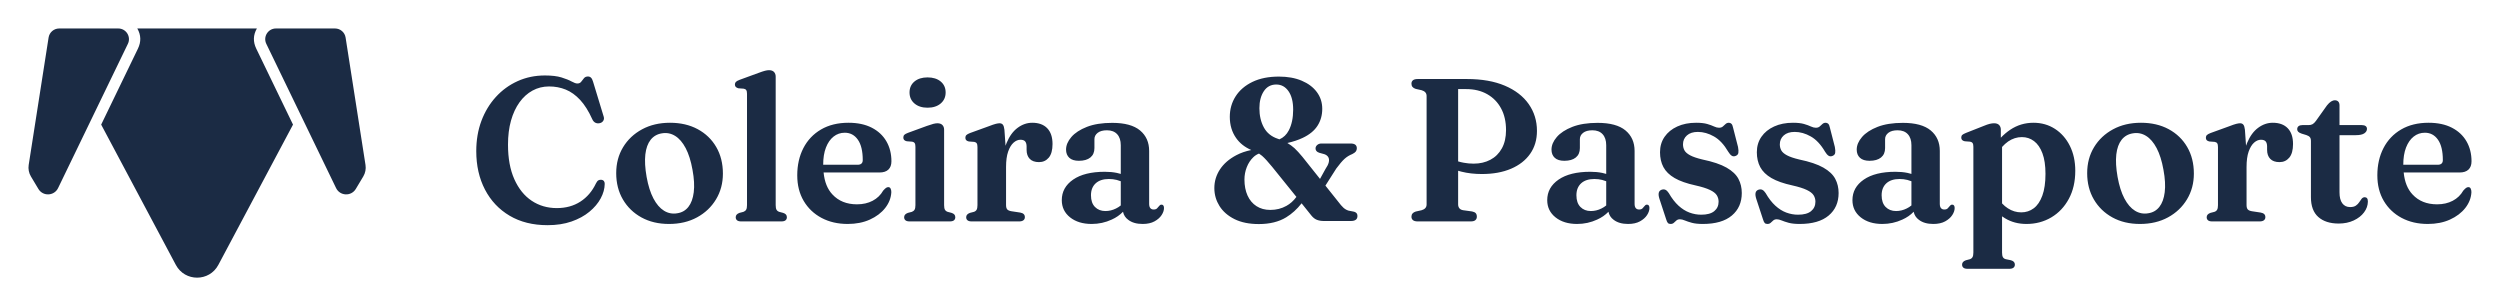
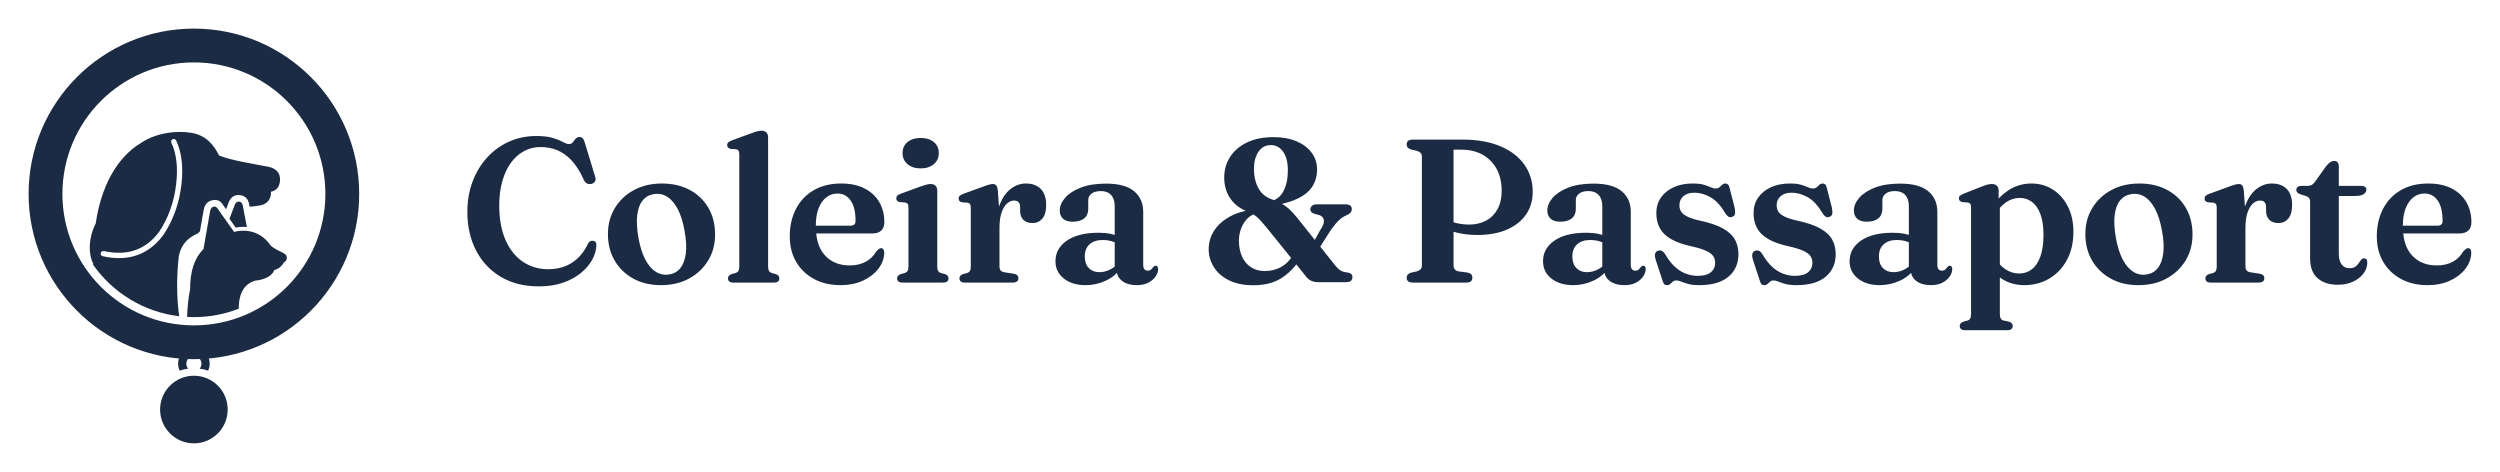
- <svg xmlns="http://www.w3.org/2000/svg" viewBox="-14.00 -108.85 1229.04 150.50" role="img" aria-label="Coleira &amp; Passaporte">
-   <path fill="#1B2B44" d="M82.89 -94.85V27.65C78.78 27.65 74.68 25.56 72.45 21.38L35.74 -47.59L53.8 -84.91Q56.28 -90.03 53.5 -94.85H82.89Z M111.99 -84.91 130.05 -47.59 93.34 21.38C91.11 25.56 87 27.65 82.89 27.65V-94.85H112.29Q109.51 -90.03 111.99 -84.91Z M9.89 -90.4C10.29 -92.96 12.5 -94.85 15.09 -94.85H44.14C48.02 -94.85 50.56 -90.79 48.87 -87.3L14.56 -16.4C12.65 -12.45 7.12 -12.21 4.87 -15.97L1.19 -22.12C0.18 -23.81 -0.2 -25.8 0.1 -27.74ZM116.92 -87.3C115.23 -90.79 117.77 -94.85 121.65 -94.85H150.7C153.29 -94.85 155.5 -92.96 155.9 -90.4L165.69 -27.74C165.99 -25.8 165.61 -23.81 164.6 -22.12L160.92 -15.97C158.66 -12.21 153.13 -12.45 151.22 -16.4Z M741.59 -44.5Q741.59 -38 738.26 -33.25Q734.94 -28.5 728.86 -25.9Q722.79 -23.3 714.54 -23.3Q709.04 -23.3 704.49 -24.45Q703.64 -24.65 702.84 -24.9V-8.35Q702.84 -7.25 703.44 -6.47Q704.04 -5.7 705.34 -5.5L709.69 -4.9Q710.94 -4.65 711.49 -4.05Q712.04 -3.45 712.04 -2.3Q712.04 -1.25 711.31 -0.62Q710.59 0 709.04 0H682.94Q681.39 0 680.64 -0.62Q679.89 -1.25 679.89 -2.3Q679.89 -4.2 681.99 -4.85L684.89 -5.5Q686.09 -5.85 686.71 -6.55Q687.34 -7.25 687.34 -8.35V-61.65Q687.34 -62.75 686.71 -63.45Q686.09 -64.15 684.89 -64.5L681.99 -65.15Q679.89 -65.8 679.89 -67.7Q679.89 -68.8 680.64 -69.4Q681.39 -70 682.94 -70H707.19Q718.09 -70 725.79 -66.73Q733.49 -63.45 737.54 -57.68Q741.59 -51.9 741.59 -44.5ZM969.64 -45.1V-41.15Q971.79 -43.4 974.24 -45.05Q979.39 -48.5 985.69 -48.5Q991.59 -48.5 996.24 -45.5Q1000.89 -42.5 1003.56 -37.18Q1006.24 -31.85 1006.24 -24.9Q1006.24 -16.95 1003.06 -11.08Q999.89 -5.2 994.44 -1.97Q988.99 1.25 982.24 1.25Q976.29 1.25 971.69 -1.55Q970.94 -2 970.24 -2.5V15.3Q970.24 16.85 970.66 17.57Q971.09 18.3 971.99 18.55L974.64 19.1Q975.64 19.4 976.09 19.93Q976.54 20.45 976.54 21.25Q976.54 22.2 975.86 22.75Q975.19 23.3 973.74 23.3H953.29Q951.89 23.3 951.24 22.75Q950.59 22.2 950.59 21.25Q950.59 20.5 951.04 19.98Q951.49 19.45 952.44 19.1L954.39 18.6Q955.29 18.3 955.71 17.57Q956.14 16.85 956.14 15.3V-36.7Q956.14 -37.95 955.76 -38.5Q955.39 -39.05 954.54 -39.2L951.89 -39.4Q950.99 -39.6 950.59 -40.05Q950.19 -40.5 950.19 -41.2Q950.19 -42.05 950.66 -42.5Q951.14 -42.95 952.49 -43.5L961.24 -46.95Q963.04 -47.7 964.21 -47.98Q965.39 -48.25 966.29 -48.25Q967.99 -48.25 968.81 -47.38Q969.64 -46.5 969.64 -45.1ZM315.39 -48.5Q323.14 -48.5 328.99 -45.35Q334.84 -42.2 338.11 -36.58Q341.39 -30.95 341.39 -23.5Q341.39 -16.45 338.01 -10.85Q334.64 -5.25 328.69 -2Q322.74 1.25 314.89 1.25Q307.19 1.25 301.36 -1.95Q295.54 -5.15 292.24 -10.77Q288.94 -16.4 288.94 -23.75Q288.94 -30.9 292.31 -36.47Q295.69 -42.05 301.64 -45.27Q307.59 -48.5 315.39 -48.5ZM1038.54 -48.5Q1046.29 -48.5 1052.14 -45.35Q1057.99 -42.2 1061.26 -36.58Q1064.54 -30.95 1064.54 -23.5Q1064.54 -16.45 1061.16 -10.85Q1057.79 -5.25 1051.84 -2Q1045.89 1.25 1038.04 1.25Q1030.34 1.25 1024.51 -1.95Q1018.69 -5.15 1015.39 -10.77Q1012.09 -16.4 1012.09 -23.75Q1012.09 -30.9 1015.46 -36.47Q1018.84 -42.05 1024.79 -45.27Q1030.74 -48.5 1038.54 -48.5ZM283.29 -18.45Q283.24 -14.9 281.31 -11.32Q279.39 -7.75 275.76 -4.75Q272.14 -1.75 266.96 0.05Q261.79 1.85 255.19 1.85Q244.39 1.85 236.54 -2.8Q228.69 -7.45 224.41 -15.67Q220.14 -23.9 220.14 -34.55Q220.14 -42.65 222.66 -49.4Q225.19 -56.15 229.76 -61.17Q234.34 -66.2 240.49 -68.97Q246.64 -71.75 253.89 -71.75Q258.89 -71.75 262.04 -70.78Q265.19 -69.8 266.99 -68.8Q268.79 -67.8 269.84 -67.8Q271.09 -67.8 271.74 -68.68Q272.39 -69.55 273.09 -70.4Q273.79 -71.25 275.04 -71.25Q275.94 -71.25 276.54 -70.67Q277.14 -70.1 277.54 -68.75L282.79 -51.5Q283.14 -50.35 282.56 -49.45Q281.99 -48.55 280.84 -48.3Q279.64 -48.05 278.69 -48.52Q277.74 -49 277.19 -50.2Q274.49 -56.2 271.21 -59.73Q267.94 -63.25 264.14 -64.8Q260.34 -66.35 255.94 -66.35Q251.49 -66.35 247.79 -64.32Q244.09 -62.3 241.39 -58.55Q238.69 -54.8 237.21 -49.55Q235.74 -44.3 235.74 -37.75Q235.74 -27.7 238.86 -20.73Q241.99 -13.75 247.39 -10.15Q252.79 -6.55 259.74 -6.55Q266.39 -6.55 271.31 -9.72Q276.24 -12.9 278.99 -18.7Q279.54 -19.85 280.24 -20.23Q280.94 -20.6 281.79 -20.45Q282.54 -20.35 282.91 -19.82Q283.29 -19.3 283.29 -18.45ZM896.69 -10.45Q896.69 -16.7 902.26 -20.55Q907.84 -24.4 917.84 -24.4Q921.09 -24.4 923.74 -23.85Q924.74 -23.65 925.69 -23.35V-37.45Q925.69 -40.95 923.91 -42.88Q922.14 -44.8 918.89 -44.8Q915.94 -44.8 914.34 -43.55Q912.74 -42.3 912.74 -40.45V-36.05Q912.74 -33.05 910.74 -31.42Q908.74 -29.8 905.09 -29.8Q901.99 -29.8 900.39 -31.27Q898.79 -32.75 898.79 -35.3Q898.79 -38.45 901.39 -41.48Q903.99 -44.5 909.04 -46.48Q914.09 -48.45 921.49 -48.45Q930.69 -48.45 935.16 -44.73Q939.64 -41 939.64 -34.65V-8.65Q939.64 -7.25 940.21 -6.55Q940.79 -5.85 941.84 -5.85Q942.94 -5.85 943.49 -6.38Q944.04 -6.9 944.44 -7.45Q944.69 -7.8 944.99 -8.03Q945.29 -8.25 945.74 -8.25Q946.34 -8.25 946.64 -7.8Q946.94 -7.35 946.94 -6.6Q946.94 -4.9 945.76 -3.1Q944.59 -1.3 942.26 -0.02Q939.94 1.25 936.44 1.25Q931.99 1.25 929.34 -0.8Q927.29 -2.3 926.79 -4.75Q924.49 -2.35 921.24 -0.9Q916.59 1.25 911.39 1.25Q904.84 1.25 900.76 -2Q896.69 -5.25 896.69 -10.45ZM746.64 -10.45Q746.64 -16.7 752.21 -20.55Q757.79 -24.4 767.79 -24.4Q771.04 -24.4 773.69 -23.85Q774.69 -23.65 775.64 -23.35V-37.45Q775.64 -40.95 773.86 -42.88Q772.09 -44.8 768.84 -44.8Q765.89 -44.8 764.29 -43.55Q762.69 -42.3 762.69 -40.45V-36.05Q762.69 -33.05 760.69 -31.42Q758.69 -29.8 755.04 -29.8Q751.94 -29.8 750.34 -31.27Q748.74 -32.75 748.74 -35.3Q748.74 -38.45 751.34 -41.48Q753.94 -44.5 758.99 -46.48Q764.04 -48.45 771.44 -48.45Q780.64 -48.45 785.11 -44.73Q789.59 -41 789.59 -34.65V-8.65Q789.59 -7.25 790.16 -6.55Q790.74 -5.85 791.79 -5.85Q792.89 -5.85 793.44 -6.38Q793.99 -6.9 794.39 -7.45Q794.64 -7.8 794.94 -8.03Q795.24 -8.25 795.69 -8.25Q796.29 -8.25 796.59 -7.8Q796.89 -7.35 796.89 -6.6Q796.89 -4.9 795.71 -3.1Q794.54 -1.3 792.21 -0.02Q789.89 1.25 786.39 1.25Q781.94 1.25 779.29 -0.8Q777.24 -2.3 776.74 -4.75Q774.44 -2.35 771.19 -0.9Q766.54 1.25 761.34 1.25Q754.79 1.25 750.71 -2Q746.64 -5.25 746.64 -10.45ZM507.99 -10.45Q507.99 -16.7 513.56 -20.55Q519.14 -24.4 529.14 -24.4Q532.39 -24.4 535.04 -23.85Q536.04 -23.65 536.99 -23.35V-37.45Q536.99 -40.95 535.21 -42.88Q533.44 -44.8 530.19 -44.8Q527.24 -44.8 525.64 -43.55Q524.04 -42.3 524.04 -40.45V-36.05Q524.04 -33.05 522.04 -31.42Q520.04 -29.8 516.39 -29.8Q513.29 -29.8 511.69 -31.27Q510.09 -32.75 510.09 -35.3Q510.09 -38.45 512.69 -41.48Q515.29 -44.5 520.34 -46.48Q525.39 -48.45 532.79 -48.45Q541.99 -48.45 546.46 -44.73Q550.94 -41 550.94 -34.65V-8.65Q550.94 -7.25 551.51 -6.55Q552.09 -5.85 553.14 -5.85Q554.24 -5.85 554.79 -6.38Q555.34 -6.9 555.74 -7.45Q555.99 -7.8 556.29 -8.03Q556.59 -8.25 557.04 -8.25Q557.64 -8.25 557.94 -7.8Q558.24 -7.35 558.24 -6.6Q558.24 -4.9 557.06 -3.1Q555.89 -1.3 553.56 -0.02Q551.24 1.25 547.74 1.25Q543.29 1.25 540.64 -0.8Q538.59 -2.3 538.09 -4.75Q535.79 -2.35 532.54 -0.9Q527.89 1.25 522.69 1.25Q516.14 1.25 512.06 -2Q507.99 -5.25 507.99 -10.45ZM1201.04 -29.55Q1201.04 -26.9 1199.54 -25.47Q1198.04 -24.05 1195.14 -24.05H1167.69Q1168.39 -17.1 1172.04 -13.25Q1176.54 -8.4 1184.09 -8.4Q1188.49 -8.4 1191.81 -10.15Q1195.14 -11.9 1196.99 -15.15Q1197.89 -16.15 1198.41 -16.5Q1198.94 -16.85 1199.49 -16.85Q1200.29 -16.85 1200.64 -16.12Q1200.99 -15.4 1200.99 -14.4Q1200.79 -10.2 1197.99 -6.62Q1195.19 -3.05 1190.44 -0.9Q1185.69 1.25 1179.54 1.25Q1172.29 1.25 1166.69 -1.72Q1161.09 -4.7 1157.91 -10.07Q1154.74 -15.45 1154.74 -22.65Q1154.74 -30.2 1157.76 -36.05Q1160.79 -41.9 1166.44 -45.2Q1172.09 -48.5 1179.94 -48.5Q1186.64 -48.5 1191.36 -46.08Q1196.09 -43.65 1198.56 -39.38Q1201.04 -35.1 1201.04 -29.55ZM424.24 -29.55Q424.24 -26.9 422.74 -25.47Q421.24 -24.05 418.34 -24.05H390.89Q391.59 -17.1 395.24 -13.25Q399.74 -8.4 407.29 -8.4Q411.69 -8.4 415.01 -10.15Q418.34 -11.9 420.19 -15.15Q421.09 -16.15 421.61 -16.5Q422.14 -16.85 422.69 -16.85Q423.49 -16.85 423.84 -16.12Q424.19 -15.4 424.19 -14.4Q423.99 -10.2 421.19 -6.62Q418.39 -3.05 413.64 -0.9Q408.89 1.25 402.74 1.25Q395.49 1.25 389.89 -1.72Q384.29 -4.7 381.11 -10.07Q377.94 -15.45 377.94 -22.65Q377.94 -30.2 380.96 -36.05Q383.99 -41.9 389.64 -45.2Q395.29 -48.5 403.14 -48.5Q409.84 -48.5 414.56 -46.08Q419.29 -43.65 421.76 -39.38Q424.24 -35.1 424.24 -29.55ZM868.29 -44Q864.84 -44 862.91 -42.27Q860.99 -40.55 860.99 -37.9Q860.99 -36.25 861.71 -34.92Q862.44 -33.6 864.49 -32.5Q866.54 -31.4 870.49 -30.45Q878.19 -28.85 882.39 -26.45Q886.59 -24.05 888.24 -20.92Q889.89 -17.8 889.89 -13.95Q889.89 -7 884.99 -2.88Q880.09 1.25 870.74 1.25Q867.44 1.25 865.34 0.68Q863.24 0.1 861.89 -0.47Q860.54 -1.05 859.49 -1.05Q858.44 -1.05 857.76 -0.47Q857.09 0.1 856.49 0.68Q855.89 1.25 854.89 1.25Q853.99 1.25 853.54 0.75Q853.09 0.25 852.69 -1.1L849.39 -11.15Q848.84 -12.9 849.06 -14Q849.29 -15.1 850.39 -15.55Q851.54 -15.95 852.39 -15.53Q853.24 -15.1 853.99 -13.95Q856.24 -10.05 858.79 -7.73Q861.34 -5.4 864.16 -4.35Q866.99 -3.3 869.94 -3.3Q874.24 -3.3 876.36 -5.05Q878.49 -6.8 878.49 -9.7Q878.49 -11.45 877.59 -12.88Q876.69 -14.3 874.24 -15.47Q871.79 -16.65 867.14 -17.7Q860.69 -19.1 856.86 -21.32Q853.04 -23.55 851.36 -26.7Q849.69 -29.85 849.69 -34Q849.69 -38.35 851.94 -41.6Q854.19 -44.85 858.19 -46.67Q862.19 -48.5 867.44 -48.5Q870.84 -48.5 872.89 -47.9Q874.94 -47.3 876.26 -46.67Q877.59 -46.05 878.69 -46.05Q879.89 -46.05 880.59 -46.67Q881.29 -47.3 881.94 -47.9Q882.59 -48.5 883.54 -48.5Q884.29 -48.5 884.81 -47.98Q885.34 -47.45 885.59 -46.15L888.04 -36.6Q888.39 -34.75 888.21 -33.7Q888.04 -32.65 886.89 -32.2Q885.79 -31.75 884.94 -32.3Q884.09 -32.85 883.24 -34.25Q880.14 -39.55 876.21 -41.77Q872.29 -44 868.29 -44ZM820.69 -44Q817.24 -44 815.31 -42.27Q813.39 -40.55 813.39 -37.9Q813.39 -36.25 814.11 -34.92Q814.84 -33.6 816.89 -32.5Q818.94 -31.4 822.89 -30.45Q830.59 -28.85 834.79 -26.45Q838.99 -24.05 840.64 -20.92Q842.29 -17.8 842.29 -13.95Q842.29 -7 837.39 -2.88Q832.49 1.25 823.14 1.25Q819.84 1.25 817.74 0.68Q815.64 0.1 814.29 -0.47Q812.94 -1.05 811.89 -1.05Q810.84 -1.05 810.16 -0.47Q809.49 0.1 808.89 0.68Q808.29 1.25 807.29 1.25Q806.39 1.25 805.94 0.75Q805.49 0.25 805.09 -1.1L801.79 -11.15Q801.24 -12.9 801.46 -14Q801.69 -15.1 802.79 -15.55Q803.94 -15.95 804.79 -15.53Q805.64 -15.1 806.39 -13.95Q808.64 -10.05 811.19 -7.73Q813.74 -5.4 816.56 -4.35Q819.39 -3.3 822.34 -3.3Q826.64 -3.3 828.76 -5.05Q830.89 -6.8 830.89 -9.7Q830.89 -11.45 829.99 -12.88Q829.09 -14.3 826.64 -15.47Q824.19 -16.65 819.54 -17.7Q813.09 -19.1 809.26 -21.32Q805.44 -23.55 803.76 -26.7Q802.09 -29.85 802.09 -34Q802.09 -38.35 804.34 -41.6Q806.59 -44.85 810.59 -46.67Q814.59 -48.5 819.84 -48.5Q823.24 -48.5 825.29 -47.9Q827.34 -47.3 828.66 -46.67Q829.99 -46.05 831.09 -46.05Q832.29 -46.05 832.99 -46.67Q833.69 -47.3 834.34 -47.9Q834.99 -48.5 835.94 -48.5Q836.69 -48.5 837.21 -47.98Q837.74 -47.45 837.99 -46.15L840.44 -36.6Q840.79 -34.75 840.61 -33.7Q840.44 -32.65 839.29 -32.2Q838.19 -31.75 837.34 -32.3Q836.49 -32.85 835.64 -34.25Q832.54 -39.55 828.61 -41.77Q824.69 -44 820.69 -44ZM367.34 -71.15V-8Q367.34 -6.45 367.76 -5.72Q368.19 -5 369.09 -4.7L370.99 -4.2Q371.94 -3.9 372.39 -3.38Q372.84 -2.85 372.84 -2.05Q372.84 -1.1 372.19 -0.55Q371.54 0 370.09 0H350.39Q348.99 0 348.34 -0.55Q347.69 -1.1 347.69 -2.05Q347.69 -2.8 348.14 -3.32Q348.59 -3.85 349.54 -4.2L351.49 -4.7Q352.39 -5.05 352.81 -5.75Q353.24 -6.45 353.24 -8V-62.75Q353.24 -64 352.86 -64.55Q352.49 -65.1 351.64 -65.25L348.99 -65.45Q348.09 -65.7 347.69 -66.15Q347.29 -66.6 347.29 -67.3Q347.29 -68.1 347.79 -68.6Q348.29 -69.1 349.59 -69.6L358.89 -73Q360.89 -73.75 362.04 -74.05Q363.19 -74.35 364.04 -74.35Q365.69 -74.35 366.51 -73.47Q367.34 -72.6 367.34 -71.15ZM1089.64 -45.05 1090.19 -37.2Q1090.44 -37.95 1090.74 -38.65Q1092.79 -43.55 1096.14 -46.02Q1099.49 -48.5 1103.34 -48.5Q1108.09 -48.5 1110.69 -45.8Q1113.29 -43.1 1113.29 -38.05Q1113.29 -33.55 1111.44 -31.35Q1109.59 -29.15 1106.64 -29.15Q1103.64 -29.15 1102.09 -30.75Q1100.54 -32.35 1100.54 -35.2V-37Q1100.49 -38.6 1099.79 -39.38Q1099.09 -40.15 1097.49 -40.15Q1095.74 -40.15 1094.11 -38.7Q1092.49 -37.25 1091.46 -34.3Q1090.44 -31.35 1090.44 -26.75V-8.05Q1090.44 -6.6 1091.01 -5.92Q1091.59 -5.25 1093.09 -5L1097.39 -4.35Q1098.54 -4.15 1099.11 -3.6Q1099.69 -3.05 1099.69 -2.1Q1099.69 -1.1 1098.96 -0.55Q1098.24 0 1096.89 0H1073.54Q1072.14 0 1071.49 -0.55Q1070.84 -1.1 1070.84 -2.05Q1070.84 -2.8 1071.29 -3.32Q1071.74 -3.85 1072.69 -4.2L1074.64 -4.7Q1075.54 -5 1075.96 -5.72Q1076.39 -6.45 1076.39 -8V-36.55Q1076.39 -37.85 1076.01 -38.4Q1075.64 -38.95 1074.79 -39.1L1072.14 -39.3Q1071.24 -39.5 1070.84 -39.95Q1070.44 -40.4 1070.44 -41.1Q1070.44 -41.95 1070.94 -42.45Q1071.44 -42.95 1072.74 -43.45L1081.84 -46.75Q1084.29 -47.7 1085.44 -47.98Q1086.59 -48.25 1087.24 -48.25Q1088.34 -48.25 1088.89 -47.52Q1089.44 -46.8 1089.64 -45.05ZM479.79 -45.05 480.34 -37.2Q480.59 -37.95 480.89 -38.65Q482.94 -43.55 486.29 -46.02Q489.64 -48.5 493.49 -48.5Q498.24 -48.5 500.84 -45.8Q503.44 -43.1 503.44 -38.05Q503.44 -33.55 501.59 -31.35Q499.74 -29.15 496.79 -29.15Q493.79 -29.15 492.24 -30.75Q490.69 -32.35 490.69 -35.2V-37Q490.64 -38.6 489.94 -39.38Q489.24 -40.15 487.64 -40.15Q485.89 -40.15 484.26 -38.7Q482.64 -37.25 481.61 -34.3Q480.59 -31.35 480.59 -26.75V-8.05Q480.59 -6.6 481.16 -5.92Q481.74 -5.25 483.24 -5L487.54 -4.35Q488.69 -4.15 489.26 -3.6Q489.84 -3.05 489.84 -2.1Q489.84 -1.1 489.11 -0.55Q488.39 0 487.04 0H463.69Q462.29 0 461.64 -0.55Q460.99 -1.1 460.99 -2.05Q460.99 -2.8 461.44 -3.32Q461.89 -3.85 462.84 -4.2L464.79 -4.7Q465.69 -5 466.11 -5.72Q466.54 -6.45 466.54 -8V-36.55Q466.54 -37.85 466.16 -38.4Q465.79 -38.95 464.94 -39.1L462.29 -39.3Q461.39 -39.5 460.99 -39.95Q460.59 -40.4 460.59 -41.1Q460.59 -41.95 461.09 -42.45Q461.59 -42.95 462.89 -43.45L471.99 -46.75Q474.44 -47.7 475.59 -47.98Q476.74 -48.25 477.39 -48.25Q478.49 -48.25 479.04 -47.52Q479.59 -46.8 479.79 -45.05ZM1119.84 -42.45 1117.54 -43.15Q1116.34 -43.55 1115.84 -44.07Q1115.34 -44.6 1115.34 -45.3Q1115.34 -46.3 1116.01 -46.82Q1116.69 -47.35 1117.84 -47.35H1120.89Q1122.09 -47.35 1122.89 -47.8Q1123.69 -48.25 1124.54 -49.4L1129.99 -57.05Q1131.04 -58.35 1131.99 -58.95Q1132.94 -59.55 1133.89 -59.55Q1134.94 -59.55 1135.54 -58.9Q1136.14 -58.25 1136.14 -57V-47.35H1147.14Q1148.29 -47.35 1148.96 -46.88Q1149.64 -46.4 1149.64 -45.5Q1149.64 -44.2 1148.34 -43.3Q1147.04 -42.4 1144.14 -42.4H1136.14V-14.25Q1136.14 -10.75 1137.51 -8.9Q1138.89 -7.05 1141.34 -7.05Q1143.19 -7.05 1144.21 -7.78Q1145.24 -8.5 1145.84 -9.45Q1146.44 -10.4 1147.01 -11.12Q1147.59 -11.85 1148.49 -11.9Q1149.24 -11.9 1149.66 -11.4Q1150.09 -10.9 1150.09 -9.75Q1150.04 -6.9 1148.21 -4.45Q1146.39 -2 1143.14 -0.48Q1139.89 1.05 1135.74 1.05Q1129.34 1.05 1125.71 -2.18Q1122.09 -5.4 1122.09 -11.9V-39.5Q1122.09 -40.8 1121.56 -41.42Q1121.04 -42.05 1119.84 -42.45ZM1042.09 -4Q1045.49 -4.5 1047.56 -7.12Q1049.64 -9.75 1050.21 -14.35Q1050.79 -18.95 1049.59 -25.4Q1048.44 -31.85 1046.24 -36.03Q1044.04 -40.2 1041.04 -42.05Q1038.04 -43.9 1034.54 -43.3Q1031.09 -42.75 1029.01 -40.12Q1026.94 -37.5 1026.41 -32.93Q1025.89 -28.35 1027.04 -21.85Q1028.19 -15.45 1030.39 -11.27Q1032.59 -7.1 1035.59 -5.25Q1038.59 -3.4 1042.09 -4ZM318.94 -4Q322.34 -4.5 324.41 -7.12Q326.49 -9.75 327.06 -14.35Q327.64 -18.95 326.44 -25.4Q325.29 -31.85 323.09 -36.03Q320.89 -40.2 317.89 -42.05Q314.89 -43.9 311.39 -43.3Q307.94 -42.75 305.86 -40.12Q303.79 -37.5 303.26 -32.93Q302.74 -28.35 303.89 -21.85Q305.04 -15.45 307.24 -11.27Q309.44 -7.1 312.44 -5.25Q315.44 -3.4 318.94 -4ZM450.14 -45.1V-8Q450.14 -6.45 450.56 -5.72Q450.99 -5 451.89 -4.7L453.79 -4.2Q454.74 -3.9 455.19 -3.38Q455.64 -2.85 455.64 -2.05Q455.64 -1.1 454.99 -0.55Q454.34 0 452.89 0H433.19Q431.79 0 431.14 -0.55Q430.49 -1.1 430.49 -2.05Q430.49 -2.8 430.94 -3.32Q431.39 -3.85 432.34 -4.2L434.29 -4.7Q435.19 -5.05 435.61 -5.75Q436.04 -6.45 436.04 -8V-36.65Q436.04 -37.95 435.66 -38.5Q435.29 -39.05 434.44 -39.2L431.79 -39.4Q430.89 -39.6 430.49 -40.05Q430.09 -40.5 430.09 -41.2Q430.09 -42.05 430.56 -42.55Q431.04 -43.05 432.39 -43.55L441.69 -46.95Q443.64 -47.65 444.81 -47.95Q445.99 -48.25 446.79 -48.25Q448.49 -48.25 449.31 -47.38Q450.14 -46.5 450.14 -45.1ZM702.84 -29.5Q704.19 -29.1 705.59 -28.85Q707.94 -28.4 710.49 -28.4Q715.09 -28.4 718.69 -30.3Q722.29 -32.2 724.34 -35.9Q726.39 -39.6 726.39 -44.9Q726.39 -51.05 723.96 -55.55Q721.54 -60.05 717.14 -62.55Q712.74 -65.05 706.79 -65.05H702.84ZM970.24 -36.6V-8.85Q971.59 -7.4 973.09 -6.45Q976.14 -4.45 979.69 -4.45Q983.14 -4.45 985.81 -6.45Q988.49 -8.45 990.04 -12.67Q991.59 -16.9 991.59 -23.4Q991.59 -29.5 990.09 -33.5Q988.59 -37.5 985.96 -39.48Q983.34 -41.45 979.99 -41.45Q976.39 -41.45 973.24 -39.3Q971.69 -38.2 970.24 -36.6ZM407.59 -27.85Q410.14 -27.85 410.14 -30.15Q410.14 -36.75 407.74 -40.17Q405.34 -43.6 401.29 -43.6Q398.19 -43.6 395.79 -41.7Q393.39 -39.8 392.04 -36.3Q390.69 -32.8 390.69 -27.85ZM1184.39 -27.85Q1186.94 -27.85 1186.94 -30.15Q1186.94 -36.75 1184.54 -40.17Q1182.14 -43.6 1178.09 -43.6Q1174.99 -43.6 1172.59 -41.7Q1170.19 -39.8 1168.84 -36.3Q1167.49 -32.8 1167.49 -27.85ZM441.99 -55.9Q437.99 -55.9 435.56 -57.98Q433.14 -60.05 433.14 -63.4Q433.14 -66.75 435.56 -68.78Q437.99 -70.8 441.99 -70.8Q446.04 -70.8 448.46 -68.78Q450.89 -66.75 450.89 -63.4Q450.89 -60.05 448.46 -57.98Q446.04 -55.9 441.99 -55.9ZM925.69 -19.75Q924.69 -20.15 923.69 -20.4Q921.89 -20.85 919.84 -20.85Q915.69 -20.85 913.36 -18.73Q911.04 -16.6 911.04 -12.85Q911.04 -9.1 913.01 -7.1Q914.99 -5.1 918.14 -5.1Q920.84 -5.1 923.34 -6.35Q924.59 -6.95 925.69 -7.85ZM775.64 -19.75Q774.64 -20.15 773.64 -20.4Q771.84 -20.85 769.79 -20.85Q765.64 -20.85 763.31 -18.73Q760.99 -16.6 760.99 -12.85Q760.99 -9.1 762.96 -7.1Q764.94 -5.1 768.09 -5.1Q770.79 -5.1 773.29 -6.35Q774.54 -6.95 775.64 -7.85ZM536.99 -19.75Q535.99 -20.15 534.99 -20.4Q533.19 -20.85 531.14 -20.85Q526.99 -20.85 524.66 -18.73Q522.34 -16.6 522.34 -12.85Q522.34 -9.1 524.31 -7.1Q526.29 -5.1 529.44 -5.1Q532.14 -5.1 534.64 -6.35Q535.89 -6.95 536.99 -7.85ZM583.69 -21.2V-11.56Q582.99 -13.87 582.99 -16.4Q582.99 -18.9 583.69 -21.2Z M601.14 -35.1Q596.34 -37.2 593.69 -41Q590.59 -45.4 590.59 -51.4Q590.59 -57 593.44 -61.47Q596.29 -65.95 601.69 -68.57Q607.09 -71.2 614.74 -71.2Q621.19 -71.2 625.96 -69.17Q630.74 -67.15 633.39 -63.58Q636.04 -60 636.04 -55.35Q636.04 -50.65 633.71 -47.03Q631.39 -43.4 626.39 -41.05Q623.24 -39.55 618.89 -38.55Q620.69 -37.5 622.39 -36Q624.19 -34.3 626.29 -31.75L634.94 -20.9L637.64 -25.8Q638.89 -27.6 639.24 -29.05Q639.59 -30.5 639.04 -31.52Q638.49 -32.55 637.09 -33.05L634.54 -33.75Q633.54 -34.1 633.14 -34.65Q632.74 -35.2 632.74 -35.85Q632.74 -36.85 633.56 -37.57Q634.39 -38.3 635.64 -38.3H649.99Q653.04 -38.3 653.04 -35.95Q653.04 -35.05 652.56 -34.4Q652.09 -33.75 650.79 -33.1Q648.64 -32.25 646.99 -30.75Q645.34 -29.25 642.94 -26L637.59 -17.6L645.24 -8Q646.49 -6.5 647.71 -5.83Q648.94 -5.15 650.54 -5Q651.89 -4.85 652.61 -4.32Q653.34 -3.8 653.34 -2.65Q653.34 -1.4 652.51 -0.8Q651.69 -0.2 650.09 -0.2H636.89Q634.89 -0.2 633.41 -0.78Q631.94 -1.35 630.69 -2.9L625.89 -8.9Q622.54 -4.6 618.29 -2Q612.89 1.3 604.84 1.3Q597.79 1.3 592.91 -1.12Q588.04 -3.55 585.51 -7.58Q584.32 -9.48 583.69 -11.56V-21.2Q584.38 -23.47 585.74 -25.55Q588.49 -29.75 593.79 -32.55Q596.99 -34.25 601.14 -35.1ZM623.34 -12.05 611.44 -26.8Q608.39 -30.55 606.44 -32.25Q605.64 -32.9 604.94 -33.35Q603.39 -32.75 602.19 -31.6Q600.09 -29.6 598.94 -26.68Q597.79 -23.75 597.79 -20.6Q597.79 -16.1 599.31 -12.73Q600.84 -9.35 603.71 -7.5Q606.59 -5.65 610.49 -5.65Q614.89 -5.65 618.44 -7.65Q621.19 -9.15 623.34 -12.05ZM613.44 -67.3Q609.49 -67.3 607.31 -64Q605.14 -60.7 605.14 -55.65Q605.14 -50.25 607.31 -46.23Q609.49 -42.2 614.14 -40.65Q614.59 -40.5 614.99 -40.35Q617.99 -41.65 619.59 -44.75Q621.74 -48.85 621.74 -54.95Q621.74 -60.75 619.44 -64.03Q617.14 -67.3 613.44 -67.3Z" />
+ <svg xmlns="http://www.w3.org/2000/svg" viewBox="-14.00 -138.32 1223.66 231.00" role="img" aria-label="Coleira &amp; Passaporte">
+   <path fill="#1B2B44" d="M161.81 -43.41C161.81 1.27 125.59 37.49 80.91 37.49C36.22 37.49 0 1.27 0 -43.41C0 -88.1 36.22 -124.32 80.91 -124.32C125.59 -124.32 161.81 -88.1 161.81 -43.41ZM145.26 -43.41C145.26 -78.96 116.45 -107.77 80.91 -107.77C45.36 -107.77 16.55 -78.96 16.55 -43.41C16.55 -7.87 45.36 20.94 80.91 20.94C116.45 20.94 145.26 -7.87 145.26 -43.41Z M88.63 39.7C88.63 40.92 88.34 42.08 87.84 43.1Q85.87 42.39 83.71 42.12C84.27 41.47 84.61 40.62 84.61 39.7C84.61 37.65 82.95 35.99 80.91 35.99C78.86 35.99 77.2 37.65 77.2 39.7C77.2 40.62 77.54 41.47 78.1 42.12Q75.94 42.39 73.97 43.1C73.47 42.08 73.18 40.92 73.18 39.7C73.18 35.43 76.64 31.98 80.91 31.98C85.17 31.98 88.63 35.43 88.63 39.7Z M73.69 16.47C56.3 14.4 41.18 4.92 31.57 -8.72C31.59 -8.9 31.61 -9.07 31.63 -9.25C29.17 -14.18 29.17 -21.57 32.86 -28.96C35.33 -46.21 42.72 -60.99 55.04 -68.38C62.43 -73.31 72.28 -74.54 79.68 -73.31C87.07 -72.08 90.76 -67.15 93.23 -62.22C99.39 -59.76 108.01 -58.53 115.4 -57.05C119.71 -56.56 122.79 -54.83 123.04 -51.13C123.29 -47.44 121.56 -44.98 118.61 -44.48C118.85 -41.28 117.13 -38.57 113.55 -37.83C111.72 -37.46 109.88 -37.28 108.2 -37.12L107.93 -38.53Q107.92 -38.59 107.91 -38.64Q107.06 -42.38 103.48 -42.82Q99.89 -43.26 98.17 -39.83Q98.1 -39.68 98.04 -39.53L96.66 -35.88L95.35 -37.73Q93.51 -41.13 89.84 -40.29Q86.48 -39.51 85.73 -35.75Q85.72 -35.71 85.71 -35.67L83.85 -25.04C83.46 -24.71 83.1 -24.37 82.76 -24.03C78.44 -22.18 74.75 -19.1 73.52 -12.94C72.49 -3.75 72.32 6.29 73.69 16.47ZM72.22 -69.55Q72.11 -69.78 71.92 -69.95Q71.73 -70.13 71.49 -70.21Q71.25 -70.3 70.99 -70.29Q70.73 -70.28 70.5 -70.17Q70.27 -70.06 70.1 -69.87Q69.92 -69.68 69.84 -69.44Q69.75 -69.19 69.76 -68.94Q69.77 -68.68 69.88 -68.45Q73.63 -60.49 72.23 -48.28Q70.73 -35.13 63.84 -24.78Q53.96 -11.64 36.84 -15.44Q36.59 -15.5 36.33 -15.45Q36.08 -15.41 35.86 -15.27Q35.65 -15.13 35.5 -14.92Q35.35 -14.71 35.3 -14.46Q35.24 -14.21 35.28 -13.95Q35.33 -13.7 35.47 -13.48Q35.61 -13.27 35.82 -13.12Q36.03 -12.97 36.28 -12.91Q55.04 -8.74 65.93 -23.26Q65.95 -23.28 65.97 -23.31Q73.23 -34.2 74.8 -47.98Q76.28 -60.93 72.22 -69.55Z M98.32 -31.23 101.04 -38.4C101.97 -40.27 104.31 -39.99 104.78 -37.93L106.85 -27.2Q104.19 -27.45 101.38 -26.92Z M77.56 16.81C77.73 12.03 78.2 7.46 79.04 3.27C79.04 -5.16 80.91 -11.71 85.59 -16.39L88.87 -35.12C89.33 -37.46 91.68 -37.93 92.61 -36.06L100.57 -24.82C108.06 -26.69 114.61 -23.88 118.36 -18.27C120.23 -16.39 123.04 -15.46 125.38 -14.05C126.79 -13.12 126.79 -10.78 124.91 -9.84C123.98 -7.97 122.1 -6.56 120.23 -6.1C119.3 -3.29 115.55 -1.41 110.87 -0.95C106.19 0.46 103.38 4.2 102.91 10.76C102.88 11.44 102.85 12.12 102.83 12.79C96.03 15.44 88.64 16.9 80.91 16.9C79.78 16.9 78.67 16.87 77.56 16.81Z M97.45 62.13C97.45 71.27 90.05 78.68 80.91 78.68C71.77 78.68 64.36 71.27 64.36 62.13C64.36 52.99 71.77 45.58 80.91 45.58C90.05 45.58 97.45 52.99 97.45 62.13Z M736.21 -44.5Q736.21 -38 732.89 -33.25Q729.56 -28.5 723.49 -25.9Q717.41 -23.3 709.16 -23.3Q703.66 -23.3 699.11 -24.45Q698.26 -24.65 697.46 -24.9V-8.35Q697.46 -7.25 698.06 -6.47Q698.66 -5.7 699.96 -5.5L704.31 -4.9Q705.56 -4.65 706.11 -4.05Q706.66 -3.45 706.66 -2.3Q706.66 -1.25 705.94 -0.62Q705.21 0 703.66 0H677.56Q676.01 0 675.26 -0.62Q674.51 -1.25 674.51 -2.3Q674.51 -4.2 676.61 -4.85L679.51 -5.5Q680.71 -5.85 681.34 -6.55Q681.96 -7.25 681.96 -8.35V-61.65Q681.96 -62.75 681.34 -63.45Q680.71 -64.15 679.51 -64.5L676.61 -65.15Q674.51 -65.8 674.51 -67.7Q674.51 -68.8 675.26 -69.4Q676.01 -70 677.56 -70H701.81Q712.71 -70 720.41 -66.73Q728.11 -63.45 732.16 -57.68Q736.21 -51.9 736.21 -44.5ZM964.26 -45.1V-41.15Q966.41 -43.4 968.86 -45.05Q974.01 -48.5 980.31 -48.5Q986.21 -48.5 990.86 -45.5Q995.51 -42.5 998.19 -37.18Q1000.86 -31.85 1000.86 -24.9Q1000.86 -16.95 997.69 -11.08Q994.51 -5.2 989.06 -1.97Q983.61 1.25 976.86 1.25Q970.91 1.25 966.31 -1.55Q965.56 -2 964.86 -2.5V15.3Q964.86 16.85 965.29 17.57Q965.71 18.3 966.61 18.55L969.26 19.1Q970.26 19.4 970.71 19.93Q971.16 20.45 971.16 21.25Q971.16 22.2 970.49 22.75Q969.81 23.3 968.36 23.3H947.91Q946.51 23.3 945.86 22.75Q945.21 22.2 945.21 21.25Q945.21 20.5 945.66 19.98Q946.11 19.45 947.06 19.1L949.01 18.6Q949.91 18.3 950.34 17.57Q950.76 16.85 950.76 15.3V-36.7Q950.76 -37.95 950.39 -38.5Q950.01 -39.05 949.16 -39.2L946.51 -39.4Q945.61 -39.6 945.21 -40.05Q944.81 -40.5 944.81 -41.2Q944.81 -42.05 945.29 -42.5Q945.76 -42.95 947.11 -43.5L955.86 -46.95Q957.66 -47.7 958.84 -47.98Q960.01 -48.25 960.91 -48.25Q962.61 -48.25 963.44 -47.38Q964.26 -46.5 964.26 -45.1ZM310.01 -48.5Q317.76 -48.5 323.61 -45.35Q329.46 -42.2 332.74 -36.58Q336.01 -30.95 336.01 -23.5Q336.01 -16.45 332.64 -10.85Q329.26 -5.25 323.31 -2Q317.36 1.25 309.51 1.25Q301.81 1.25 295.99 -1.95Q290.16 -5.15 286.86 -10.77Q283.56 -16.4 283.56 -23.75Q283.56 -30.9 286.94 -36.47Q290.31 -42.05 296.26 -45.27Q302.21 -48.5 310.01 -48.5ZM1033.16 -48.5Q1040.91 -48.5 1046.76 -45.35Q1052.61 -42.2 1055.89 -36.58Q1059.16 -30.95 1059.16 -23.5Q1059.16 -16.45 1055.79 -10.85Q1052.41 -5.25 1046.46 -2Q1040.51 1.25 1032.66 1.25Q1024.96 1.25 1019.14 -1.95Q1013.31 -5.15 1010.01 -10.77Q1006.71 -16.4 1006.71 -23.75Q1006.71 -30.9 1010.09 -36.47Q1013.46 -42.05 1019.41 -45.27Q1025.36 -48.5 1033.16 -48.5ZM277.91 -18.45Q277.86 -14.9 275.94 -11.32Q274.01 -7.75 270.39 -4.75Q266.76 -1.75 261.59 0.05Q256.41 1.85 249.81 1.85Q239.01 1.85 231.16 -2.8Q223.31 -7.45 219.04 -15.67Q214.76 -23.9 214.76 -34.55Q214.76 -42.65 217.29 -49.4Q219.81 -56.15 224.39 -61.17Q228.96 -66.2 235.11 -68.97Q241.26 -71.75 248.51 -71.75Q253.51 -71.75 256.66 -70.78Q259.81 -69.8 261.61 -68.8Q263.41 -67.8 264.46 -67.8Q265.71 -67.8 266.36 -68.68Q267.01 -69.55 267.71 -70.4Q268.41 -71.25 269.66 -71.25Q270.56 -71.25 271.16 -70.67Q271.76 -70.1 272.16 -68.75L277.41 -51.5Q277.76 -50.35 277.19 -49.45Q276.61 -48.55 275.46 -48.3Q274.26 -48.05 273.31 -48.52Q272.36 -49 271.81 -50.2Q269.11 -56.2 265.84 -59.73Q262.56 -63.25 258.76 -64.8Q254.96 -66.35 250.56 -66.35Q246.11 -66.35 242.41 -64.32Q238.71 -62.3 236.01 -58.55Q233.31 -54.8 231.84 -49.55Q230.36 -44.3 230.36 -37.75Q230.36 -27.7 233.49 -20.73Q236.61 -13.75 242.01 -10.15Q247.41 -6.55 254.36 -6.55Q261.01 -6.55 265.94 -9.72Q270.86 -12.9 273.61 -18.7Q274.16 -19.85 274.86 -20.23Q275.56 -20.6 276.41 -20.45Q277.16 -20.35 277.54 -19.82Q277.91 -19.3 277.91 -18.45ZM891.31 -10.45Q891.31 -16.7 896.89 -20.55Q902.46 -24.4 912.46 -24.4Q915.71 -24.4 918.36 -23.85Q919.36 -23.65 920.31 -23.35V-37.45Q920.31 -40.95 918.54 -42.88Q916.76 -44.8 913.51 -44.8Q910.56 -44.8 908.96 -43.55Q907.36 -42.3 907.36 -40.45V-36.05Q907.36 -33.05 905.36 -31.42Q903.36 -29.8 899.71 -29.8Q896.61 -29.8 895.01 -31.27Q893.41 -32.75 893.41 -35.3Q893.41 -38.45 896.01 -41.48Q898.61 -44.5 903.66 -46.48Q908.71 -48.45 916.11 -48.45Q925.31 -48.45 929.79 -44.73Q934.26 -41 934.26 -34.65V-8.65Q934.26 -7.25 934.84 -6.55Q935.41 -5.85 936.46 -5.85Q937.56 -5.85 938.11 -6.38Q938.66 -6.9 939.06 -7.45Q939.31 -7.8 939.61 -8.03Q939.91 -8.25 940.36 -8.25Q940.96 -8.25 941.26 -7.8Q941.56 -7.35 941.56 -6.6Q941.56 -4.9 940.39 -3.1Q939.21 -1.3 936.89 -0.02Q934.56 1.25 931.06 1.25Q926.61 1.25 923.96 -0.8Q921.91 -2.3 921.41 -4.75Q919.11 -2.35 915.86 -0.9Q911.21 1.25 906.01 1.25Q899.46 1.25 895.39 -2Q891.31 -5.25 891.31 -10.45ZM741.26 -10.45Q741.26 -16.7 746.84 -20.55Q752.41 -24.4 762.41 -24.4Q765.66 -24.4 768.31 -23.85Q769.31 -23.65 770.26 -23.35V-37.45Q770.26 -40.95 768.49 -42.88Q766.71 -44.8 763.46 -44.8Q760.51 -44.8 758.91 -43.55Q757.31 -42.3 757.31 -40.45V-36.05Q757.31 -33.05 755.31 -31.42Q753.31 -29.8 749.66 -29.8Q746.56 -29.8 744.96 -31.27Q743.36 -32.75 743.36 -35.3Q743.36 -38.45 745.96 -41.48Q748.56 -44.5 753.61 -46.48Q758.66 -48.45 766.06 -48.45Q775.26 -48.45 779.74 -44.73Q784.21 -41 784.21 -34.65V-8.65Q784.21 -7.25 784.79 -6.55Q785.36 -5.85 786.41 -5.85Q787.51 -5.85 788.06 -6.38Q788.61 -6.9 789.01 -7.45Q789.26 -7.8 789.56 -8.03Q789.86 -8.25 790.31 -8.25Q790.91 -8.25 791.21 -7.8Q791.51 -7.35 791.51 -6.6Q791.51 -4.9 790.34 -3.1Q789.16 -1.3 786.84 -0.02Q784.51 1.25 781.01 1.25Q776.56 1.25 773.91 -0.8Q771.86 -2.3 771.36 -4.75Q769.06 -2.35 765.81 -0.9Q761.16 1.25 755.96 1.25Q749.41 1.25 745.34 -2Q741.26 -5.25 741.26 -10.45ZM502.61 -10.45Q502.61 -16.7 508.19 -20.55Q513.76 -24.4 523.76 -24.4Q527.01 -24.4 529.66 -23.85Q530.66 -23.65 531.61 -23.35V-37.45Q531.61 -40.95 529.84 -42.88Q528.06 -44.8 524.81 -44.8Q521.86 -44.8 520.26 -43.55Q518.66 -42.3 518.66 -40.45V-36.05Q518.66 -33.05 516.66 -31.42Q514.66 -29.8 511.01 -29.8Q507.91 -29.8 506.31 -31.27Q504.71 -32.75 504.71 -35.3Q504.71 -38.45 507.31 -41.48Q509.91 -44.5 514.96 -46.48Q520.01 -48.45 527.41 -48.45Q536.61 -48.45 541.09 -44.73Q545.56 -41 545.56 -34.65V-8.65Q545.56 -7.25 546.14 -6.55Q546.71 -5.85 547.76 -5.85Q548.86 -5.85 549.41 -6.38Q549.96 -6.9 550.36 -7.45Q550.61 -7.8 550.91 -8.03Q551.21 -8.25 551.66 -8.25Q552.26 -8.25 552.56 -7.8Q552.86 -7.35 552.86 -6.6Q552.86 -4.9 551.69 -3.1Q550.51 -1.3 548.19 -0.02Q545.86 1.25 542.36 1.25Q537.91 1.25 535.26 -0.8Q533.21 -2.3 532.71 -4.75Q530.41 -2.35 527.16 -0.9Q522.51 1.25 517.31 1.25Q510.76 1.25 506.69 -2Q502.61 -5.25 502.61 -10.45ZM1195.66 -29.55Q1195.66 -26.9 1194.16 -25.47Q1192.66 -24.05 1189.76 -24.05H1162.31Q1163.01 -17.1 1166.66 -13.25Q1171.16 -8.4 1178.71 -8.4Q1183.11 -8.4 1186.44 -10.15Q1189.76 -11.9 1191.61 -15.15Q1192.51 -16.15 1193.04 -16.5Q1193.56 -16.85 1194.11 -16.85Q1194.91 -16.85 1195.26 -16.12Q1195.61 -15.4 1195.61 -14.4Q1195.41 -10.2 1192.61 -6.62Q1189.81 -3.05 1185.06 -0.9Q1180.31 1.25 1174.16 1.25Q1166.91 1.25 1161.31 -1.72Q1155.71 -4.7 1152.54 -10.07Q1149.36 -15.45 1149.36 -22.65Q1149.36 -30.2 1152.39 -36.05Q1155.41 -41.9 1161.06 -45.2Q1166.71 -48.5 1174.56 -48.5Q1181.26 -48.5 1185.99 -46.08Q1190.71 -43.65 1193.19 -39.38Q1195.66 -35.1 1195.66 -29.55ZM418.86 -29.55Q418.86 -26.9 417.36 -25.47Q415.86 -24.05 412.96 -24.05H385.51Q386.21 -17.1 389.86 -13.25Q394.36 -8.4 401.91 -8.4Q406.31 -8.4 409.64 -10.15Q412.96 -11.9 414.81 -15.15Q415.71 -16.15 416.24 -16.5Q416.76 -16.85 417.31 -16.85Q418.11 -16.85 418.46 -16.12Q418.81 -15.4 418.81 -14.4Q418.61 -10.2 415.81 -6.62Q413.01 -3.05 408.26 -0.9Q403.51 1.25 397.36 1.25Q390.11 1.25 384.51 -1.72Q378.91 -4.7 375.74 -10.07Q372.56 -15.45 372.56 -22.65Q372.56 -30.2 375.59 -36.05Q378.61 -41.9 384.26 -45.2Q389.91 -48.5 397.76 -48.5Q404.46 -48.5 409.19 -46.08Q413.91 -43.65 416.39 -39.38Q418.86 -35.1 418.86 -29.55ZM862.91 -44Q859.46 -44 857.54 -42.27Q855.61 -40.55 855.61 -37.9Q855.61 -36.25 856.34 -34.92Q857.06 -33.6 859.11 -32.5Q861.16 -31.4 865.11 -30.45Q872.81 -28.85 877.01 -26.45Q881.21 -24.05 882.86 -20.92Q884.51 -17.8 884.51 -13.95Q884.51 -7 879.61 -2.88Q874.71 1.25 865.36 1.25Q862.06 1.25 859.96 0.68Q857.86 0.1 856.51 -0.47Q855.16 -1.05 854.11 -1.05Q853.06 -1.05 852.39 -0.47Q851.71 0.1 851.11 0.68Q850.51 1.25 849.51 1.25Q848.61 1.25 848.16 0.75Q847.71 0.25 847.31 -1.1L844.01 -11.15Q843.46 -12.9 843.69 -14Q843.91 -15.1 845.01 -15.55Q846.16 -15.95 847.01 -15.53Q847.86 -15.1 848.61 -13.95Q850.86 -10.05 853.41 -7.73Q855.96 -5.4 858.79 -4.35Q861.61 -3.3 864.56 -3.3Q868.86 -3.3 870.99 -5.05Q873.11 -6.8 873.11 -9.7Q873.11 -11.45 872.21 -12.88Q871.31 -14.3 868.86 -15.47Q866.41 -16.65 861.76 -17.7Q855.31 -19.1 851.49 -21.32Q847.66 -23.55 845.99 -26.7Q844.31 -29.85 844.31 -34Q844.31 -38.35 846.56 -41.6Q848.81 -44.85 852.81 -46.67Q856.81 -48.5 862.06 -48.5Q865.46 -48.5 867.51 -47.9Q869.56 -47.3 870.89 -46.67Q872.21 -46.05 873.31 -46.05Q874.51 -46.05 875.21 -46.67Q875.91 -47.3 876.56 -47.9Q877.21 -48.5 878.16 -48.5Q878.91 -48.5 879.44 -47.98Q879.96 -47.45 880.21 -46.15L882.66 -36.6Q883.01 -34.75 882.84 -33.7Q882.66 -32.65 881.51 -32.2Q880.41 -31.75 879.56 -32.3Q878.71 -32.85 877.86 -34.25Q874.76 -39.55 870.84 -41.77Q866.91 -44 862.91 -44ZM815.31 -44Q811.86 -44 809.94 -42.27Q808.01 -40.55 808.01 -37.9Q808.01 -36.25 808.74 -34.92Q809.46 -33.6 811.51 -32.5Q813.56 -31.4 817.51 -30.45Q825.21 -28.85 829.41 -26.45Q833.61 -24.05 835.26 -20.92Q836.91 -17.8 836.91 -13.95Q836.91 -7 832.01 -2.88Q827.11 1.25 817.76 1.25Q814.46 1.25 812.36 0.68Q810.26 0.1 808.91 -0.47Q807.56 -1.05 806.51 -1.05Q805.46 -1.05 804.79 -0.47Q804.11 0.1 803.51 0.68Q802.91 1.25 801.91 1.25Q801.01 1.25 800.56 0.75Q800.11 0.25 799.71 -1.1L796.41 -11.15Q795.86 -12.9 796.09 -14Q796.31 -15.1 797.41 -15.55Q798.56 -15.95 799.41 -15.53Q800.26 -15.1 801.01 -13.95Q803.26 -10.05 805.81 -7.73Q808.36 -5.4 811.19 -4.35Q814.01 -3.3 816.96 -3.3Q821.26 -3.3 823.39 -5.05Q825.51 -6.8 825.51 -9.7Q825.51 -11.45 824.61 -12.88Q823.71 -14.3 821.26 -15.47Q818.81 -16.65 814.16 -17.7Q807.71 -19.1 803.89 -21.32Q800.06 -23.55 798.39 -26.7Q796.71 -29.85 796.71 -34Q796.71 -38.35 798.96 -41.6Q801.21 -44.85 805.21 -46.67Q809.21 -48.5 814.46 -48.5Q817.86 -48.5 819.91 -47.9Q821.96 -47.3 823.29 -46.67Q824.61 -46.05 825.71 -46.05Q826.91 -46.05 827.61 -46.67Q828.31 -47.3 828.96 -47.9Q829.61 -48.5 830.56 -48.5Q831.31 -48.5 831.84 -47.98Q832.36 -47.45 832.61 -46.15L835.06 -36.6Q835.41 -34.75 835.24 -33.7Q835.06 -32.65 833.91 -32.2Q832.81 -31.75 831.96 -32.3Q831.11 -32.85 830.26 -34.25Q827.16 -39.55 823.24 -41.77Q819.31 -44 815.31 -44ZM361.96 -71.15V-8Q361.96 -6.45 362.39 -5.72Q362.81 -5 363.71 -4.7L365.61 -4.2Q366.56 -3.9 367.01 -3.38Q367.46 -2.85 367.46 -2.05Q367.46 -1.1 366.81 -0.55Q366.16 0 364.71 0H345.01Q343.61 0 342.96 -0.55Q342.31 -1.1 342.31 -2.05Q342.31 -2.8 342.76 -3.32Q343.21 -3.85 344.16 -4.2L346.11 -4.7Q347.01 -5.05 347.44 -5.75Q347.86 -6.45 347.86 -8V-62.75Q347.86 -64 347.49 -64.55Q347.11 -65.1 346.26 -65.25L343.61 -65.45Q342.71 -65.7 342.31 -66.15Q341.91 -66.6 341.91 -67.3Q341.91 -68.1 342.41 -68.6Q342.91 -69.1 344.21 -69.6L353.51 -73Q355.51 -73.75 356.66 -74.05Q357.81 -74.35 358.66 -74.35Q360.31 -74.35 361.14 -73.47Q361.96 -72.6 361.96 -71.15ZM1084.26 -45.05 1084.81 -37.2Q1085.06 -37.95 1085.36 -38.65Q1087.41 -43.55 1090.76 -46.02Q1094.11 -48.5 1097.96 -48.5Q1102.71 -48.5 1105.31 -45.8Q1107.91 -43.1 1107.91 -38.05Q1107.91 -33.55 1106.06 -31.35Q1104.21 -29.15 1101.26 -29.15Q1098.26 -29.15 1096.71 -30.75Q1095.16 -32.35 1095.16 -35.2V-37Q1095.11 -38.6 1094.41 -39.38Q1093.71 -40.15 1092.11 -40.15Q1090.36 -40.15 1088.74 -38.7Q1087.11 -37.25 1086.09 -34.3Q1085.06 -31.35 1085.06 -26.75V-8.05Q1085.06 -6.6 1085.64 -5.92Q1086.21 -5.25 1087.71 -5L1092.01 -4.35Q1093.16 -4.15 1093.74 -3.6Q1094.31 -3.05 1094.31 -2.1Q1094.31 -1.1 1093.59 -0.55Q1092.86 0 1091.51 0H1068.16Q1066.76 0 1066.11 -0.55Q1065.46 -1.1 1065.46 -2.05Q1065.46 -2.8 1065.91 -3.32Q1066.36 -3.85 1067.31 -4.2L1069.26 -4.7Q1070.16 -5 1070.59 -5.72Q1071.01 -6.45 1071.01 -8V-36.55Q1071.01 -37.85 1070.64 -38.4Q1070.26 -38.95 1069.41 -39.1L1066.76 -39.3Q1065.86 -39.5 1065.46 -39.95Q1065.06 -40.4 1065.06 -41.1Q1065.06 -41.95 1065.56 -42.45Q1066.06 -42.95 1067.36 -43.45L1076.46 -46.75Q1078.91 -47.7 1080.06 -47.98Q1081.21 -48.25 1081.86 -48.25Q1082.96 -48.25 1083.51 -47.52Q1084.06 -46.8 1084.26 -45.05ZM474.41 -45.05 474.96 -37.2Q475.21 -37.95 475.51 -38.65Q477.56 -43.55 480.91 -46.02Q484.26 -48.5 488.11 -48.5Q492.86 -48.5 495.46 -45.8Q498.06 -43.1 498.06 -38.05Q498.06 -33.55 496.21 -31.35Q494.36 -29.15 491.41 -29.15Q488.41 -29.15 486.86 -30.75Q485.31 -32.35 485.31 -35.2V-37Q485.26 -38.6 484.56 -39.38Q483.86 -40.15 482.26 -40.15Q480.51 -40.15 478.89 -38.7Q477.26 -37.25 476.24 -34.3Q475.21 -31.35 475.21 -26.75V-8.05Q475.21 -6.6 475.79 -5.92Q476.36 -5.25 477.86 -5L482.16 -4.35Q483.31 -4.15 483.89 -3.6Q484.46 -3.05 484.46 -2.1Q484.46 -1.1 483.74 -0.55Q483.01 0 481.66 0H458.31Q456.91 0 456.26 -0.55Q455.61 -1.1 455.61 -2.05Q455.61 -2.8 456.06 -3.32Q456.51 -3.85 457.46 -4.2L459.41 -4.7Q460.31 -5 460.74 -5.72Q461.16 -6.45 461.16 -8V-36.55Q461.16 -37.85 460.79 -38.4Q460.41 -38.95 459.56 -39.1L456.91 -39.3Q456.01 -39.5 455.61 -39.95Q455.21 -40.4 455.21 -41.1Q455.21 -41.95 455.71 -42.45Q456.21 -42.95 457.51 -43.45L466.61 -46.75Q469.06 -47.7 470.21 -47.98Q471.36 -48.25 472.01 -48.25Q473.11 -48.25 473.66 -47.52Q474.21 -46.8 474.41 -45.05ZM1114.46 -42.45 1112.16 -43.15Q1110.96 -43.55 1110.46 -44.07Q1109.96 -44.6 1109.96 -45.3Q1109.96 -46.3 1110.64 -46.82Q1111.31 -47.35 1112.46 -47.35H1115.51Q1116.71 -47.35 1117.51 -47.8Q1118.31 -48.25 1119.16 -49.4L1124.61 -57.05Q1125.66 -58.35 1126.61 -58.95Q1127.56 -59.55 1128.51 -59.55Q1129.56 -59.55 1130.16 -58.9Q1130.76 -58.25 1130.76 -57V-47.35H1141.76Q1142.91 -47.35 1143.59 -46.88Q1144.26 -46.4 1144.26 -45.5Q1144.26 -44.2 1142.96 -43.3Q1141.66 -42.4 1138.76 -42.4H1130.76V-14.25Q1130.76 -10.75 1132.14 -8.9Q1133.51 -7.05 1135.96 -7.05Q1137.81 -7.05 1138.84 -7.78Q1139.86 -8.5 1140.46 -9.45Q1141.06 -10.4 1141.64 -11.12Q1142.21 -11.85 1143.11 -11.9Q1143.86 -11.9 1144.29 -11.4Q1144.71 -10.9 1144.71 -9.75Q1144.66 -6.9 1142.84 -4.45Q1141.01 -2 1137.76 -0.48Q1134.51 1.05 1130.36 1.05Q1123.96 1.05 1120.34 -2.18Q1116.71 -5.4 1116.71 -11.9V-39.5Q1116.71 -40.8 1116.19 -41.42Q1115.66 -42.05 1114.46 -42.45ZM1036.71 -4Q1040.11 -4.5 1042.19 -7.12Q1044.26 -9.75 1044.84 -14.35Q1045.41 -18.95 1044.21 -25.4Q1043.06 -31.85 1040.86 -36.03Q1038.66 -40.2 1035.66 -42.05Q1032.66 -43.9 1029.16 -43.3Q1025.71 -42.75 1023.64 -40.12Q1021.56 -37.5 1021.04 -32.93Q1020.51 -28.35 1021.66 -21.85Q1022.81 -15.45 1025.01 -11.27Q1027.21 -7.1 1030.21 -5.25Q1033.21 -3.4 1036.71 -4ZM313.56 -4Q316.96 -4.5 319.04 -7.12Q321.11 -9.75 321.69 -14.35Q322.26 -18.95 321.06 -25.4Q319.91 -31.85 317.71 -36.03Q315.51 -40.2 312.51 -42.05Q309.51 -43.9 306.01 -43.3Q302.56 -42.75 300.49 -40.12Q298.41 -37.5 297.89 -32.93Q297.36 -28.35 298.51 -21.85Q299.66 -15.45 301.86 -11.27Q304.06 -7.1 307.06 -5.25Q310.06 -3.4 313.56 -4ZM444.76 -45.1V-8Q444.76 -6.45 445.19 -5.72Q445.61 -5 446.51 -4.7L448.41 -4.2Q449.36 -3.9 449.81 -3.38Q450.26 -2.85 450.26 -2.05Q450.26 -1.1 449.61 -0.55Q448.96 0 447.51 0H427.81Q426.41 0 425.76 -0.55Q425.11 -1.1 425.11 -2.05Q425.11 -2.8 425.56 -3.32Q426.01 -3.85 426.96 -4.2L428.91 -4.7Q429.81 -5.05 430.24 -5.75Q430.66 -6.45 430.66 -8V-36.65Q430.66 -37.95 430.29 -38.5Q429.91 -39.05 429.06 -39.2L426.41 -39.4Q425.51 -39.6 425.11 -40.05Q424.71 -40.5 424.71 -41.2Q424.71 -42.05 425.19 -42.55Q425.66 -43.05 427.01 -43.55L436.31 -46.95Q438.26 -47.65 439.44 -47.95Q440.61 -48.25 441.41 -48.25Q443.11 -48.25 443.94 -47.38Q444.76 -46.5 444.76 -45.1ZM697.46 -29.5Q698.81 -29.1 700.21 -28.85Q702.56 -28.4 705.11 -28.4Q709.71 -28.4 713.31 -30.3Q716.91 -32.2 718.96 -35.9Q721.01 -39.6 721.01 -44.9Q721.01 -51.05 718.59 -55.55Q716.16 -60.05 711.76 -62.55Q707.36 -65.05 701.41 -65.05H697.46ZM964.86 -36.6V-8.85Q966.21 -7.4 967.71 -6.45Q970.76 -4.45 974.31 -4.45Q977.76 -4.45 980.44 -6.45Q983.11 -8.45 984.66 -12.67Q986.21 -16.9 986.21 -23.4Q986.21 -29.5 984.71 -33.5Q983.21 -37.5 980.59 -39.48Q977.96 -41.45 974.61 -41.45Q971.01 -41.45 967.86 -39.3Q966.31 -38.2 964.86 -36.6ZM402.21 -27.85Q404.76 -27.85 404.76 -30.15Q404.76 -36.75 402.36 -40.17Q399.96 -43.6 395.91 -43.6Q392.81 -43.6 390.41 -41.7Q388.01 -39.8 386.66 -36.3Q385.31 -32.8 385.31 -27.85ZM1179.01 -27.85Q1181.56 -27.85 1181.56 -30.15Q1181.56 -36.75 1179.16 -40.17Q1176.76 -43.6 1172.71 -43.6Q1169.61 -43.6 1167.21 -41.7Q1164.81 -39.8 1163.46 -36.3Q1162.11 -32.8 1162.11 -27.85ZM436.61 -55.9Q432.61 -55.9 430.19 -57.98Q427.76 -60.05 427.76 -63.4Q427.76 -66.75 430.19 -68.78Q432.61 -70.8 436.61 -70.8Q440.66 -70.8 443.09 -68.78Q445.51 -66.75 445.51 -63.4Q445.51 -60.05 443.09 -57.98Q440.66 -55.9 436.61 -55.9ZM920.31 -19.75Q919.31 -20.15 918.31 -20.4Q916.51 -20.85 914.46 -20.85Q910.31 -20.85 907.99 -18.73Q905.66 -16.6 905.66 -12.85Q905.66 -9.1 907.64 -7.1Q909.61 -5.1 912.76 -5.1Q915.46 -5.1 917.96 -6.35Q919.21 -6.95 920.31 -7.85ZM770.26 -19.75Q769.26 -20.15 768.26 -20.4Q766.46 -20.85 764.41 -20.85Q760.26 -20.85 757.94 -18.73Q755.61 -16.6 755.61 -12.85Q755.61 -9.1 757.59 -7.1Q759.56 -5.1 762.71 -5.1Q765.41 -5.1 767.91 -6.35Q769.16 -6.95 770.26 -7.85ZM531.61 -19.75Q530.61 -20.15 529.61 -20.4Q527.81 -20.85 525.76 -20.85Q521.61 -20.85 519.29 -18.73Q516.96 -16.6 516.96 -12.85Q516.96 -9.1 518.94 -7.1Q520.91 -5.1 524.06 -5.1Q526.76 -5.1 529.26 -6.35Q530.51 -6.95 531.61 -7.85ZM578.31 -21.2V-11.56Q577.61 -13.87 577.61 -16.4Q577.61 -18.9 578.31 -21.2Z M595.76 -35.1Q590.96 -37.2 588.31 -41Q585.21 -45.4 585.21 -51.4Q585.21 -57 588.06 -61.47Q590.91 -65.95 596.31 -68.57Q601.71 -71.2 609.36 -71.2Q615.81 -71.2 620.59 -69.17Q625.36 -67.15 628.01 -63.58Q630.66 -60 630.66 -55.35Q630.66 -50.65 628.34 -47.03Q626.01 -43.4 621.01 -41.05Q617.86 -39.55 613.51 -38.55Q615.31 -37.5 617.01 -36Q618.81 -34.3 620.91 -31.75L629.56 -20.9L632.26 -25.8Q633.51 -27.6 633.86 -29.05Q634.21 -30.5 633.66 -31.52Q633.11 -32.55 631.71 -33.05L629.16 -33.75Q628.16 -34.1 627.76 -34.65Q627.36 -35.2 627.36 -35.85Q627.36 -36.85 628.19 -37.57Q629.01 -38.3 630.26 -38.3H644.61Q647.66 -38.3 647.66 -35.95Q647.66 -35.05 647.19 -34.4Q646.71 -33.75 645.41 -33.1Q643.26 -32.25 641.61 -30.75Q639.96 -29.25 637.56 -26L632.21 -17.6L639.86 -8Q641.11 -6.5 642.34 -5.83Q643.56 -5.15 645.16 -5Q646.51 -4.85 647.24 -4.32Q647.96 -3.8 647.96 -2.65Q647.96 -1.4 647.14 -0.8Q646.31 -0.2 644.71 -0.2H631.51Q629.51 -0.2 628.04 -0.78Q626.56 -1.35 625.31 -2.9L620.51 -8.9Q617.16 -4.6 612.91 -2Q607.51 1.3 599.46 1.3Q592.41 1.3 587.54 -1.12Q582.66 -3.55 580.14 -7.58Q578.94 -9.48 578.31 -11.56V-21.2Q579 -23.47 580.36 -25.55Q583.11 -29.75 588.41 -32.55Q591.61 -34.25 595.76 -35.1ZM617.96 -12.05 606.06 -26.8Q603.01 -30.55 601.06 -32.25Q600.26 -32.9 599.56 -33.35Q598.01 -32.75 596.81 -31.6Q594.71 -29.6 593.56 -26.68Q592.41 -23.75 592.41 -20.6Q592.41 -16.1 593.94 -12.73Q595.46 -9.35 598.34 -7.5Q601.21 -5.65 605.11 -5.65Q609.51 -5.65 613.06 -7.65Q615.81 -9.15 617.96 -12.05ZM608.06 -67.3Q604.11 -67.3 601.94 -64Q599.76 -60.7 599.76 -55.65Q599.76 -50.25 601.94 -46.23Q604.11 -42.2 608.76 -40.65Q609.21 -40.5 609.61 -40.35Q612.61 -41.65 614.21 -44.75Q616.36 -48.85 616.36 -54.95Q616.36 -60.75 614.06 -64.03Q611.76 -67.3 608.06 -67.3Z" />
</svg>
